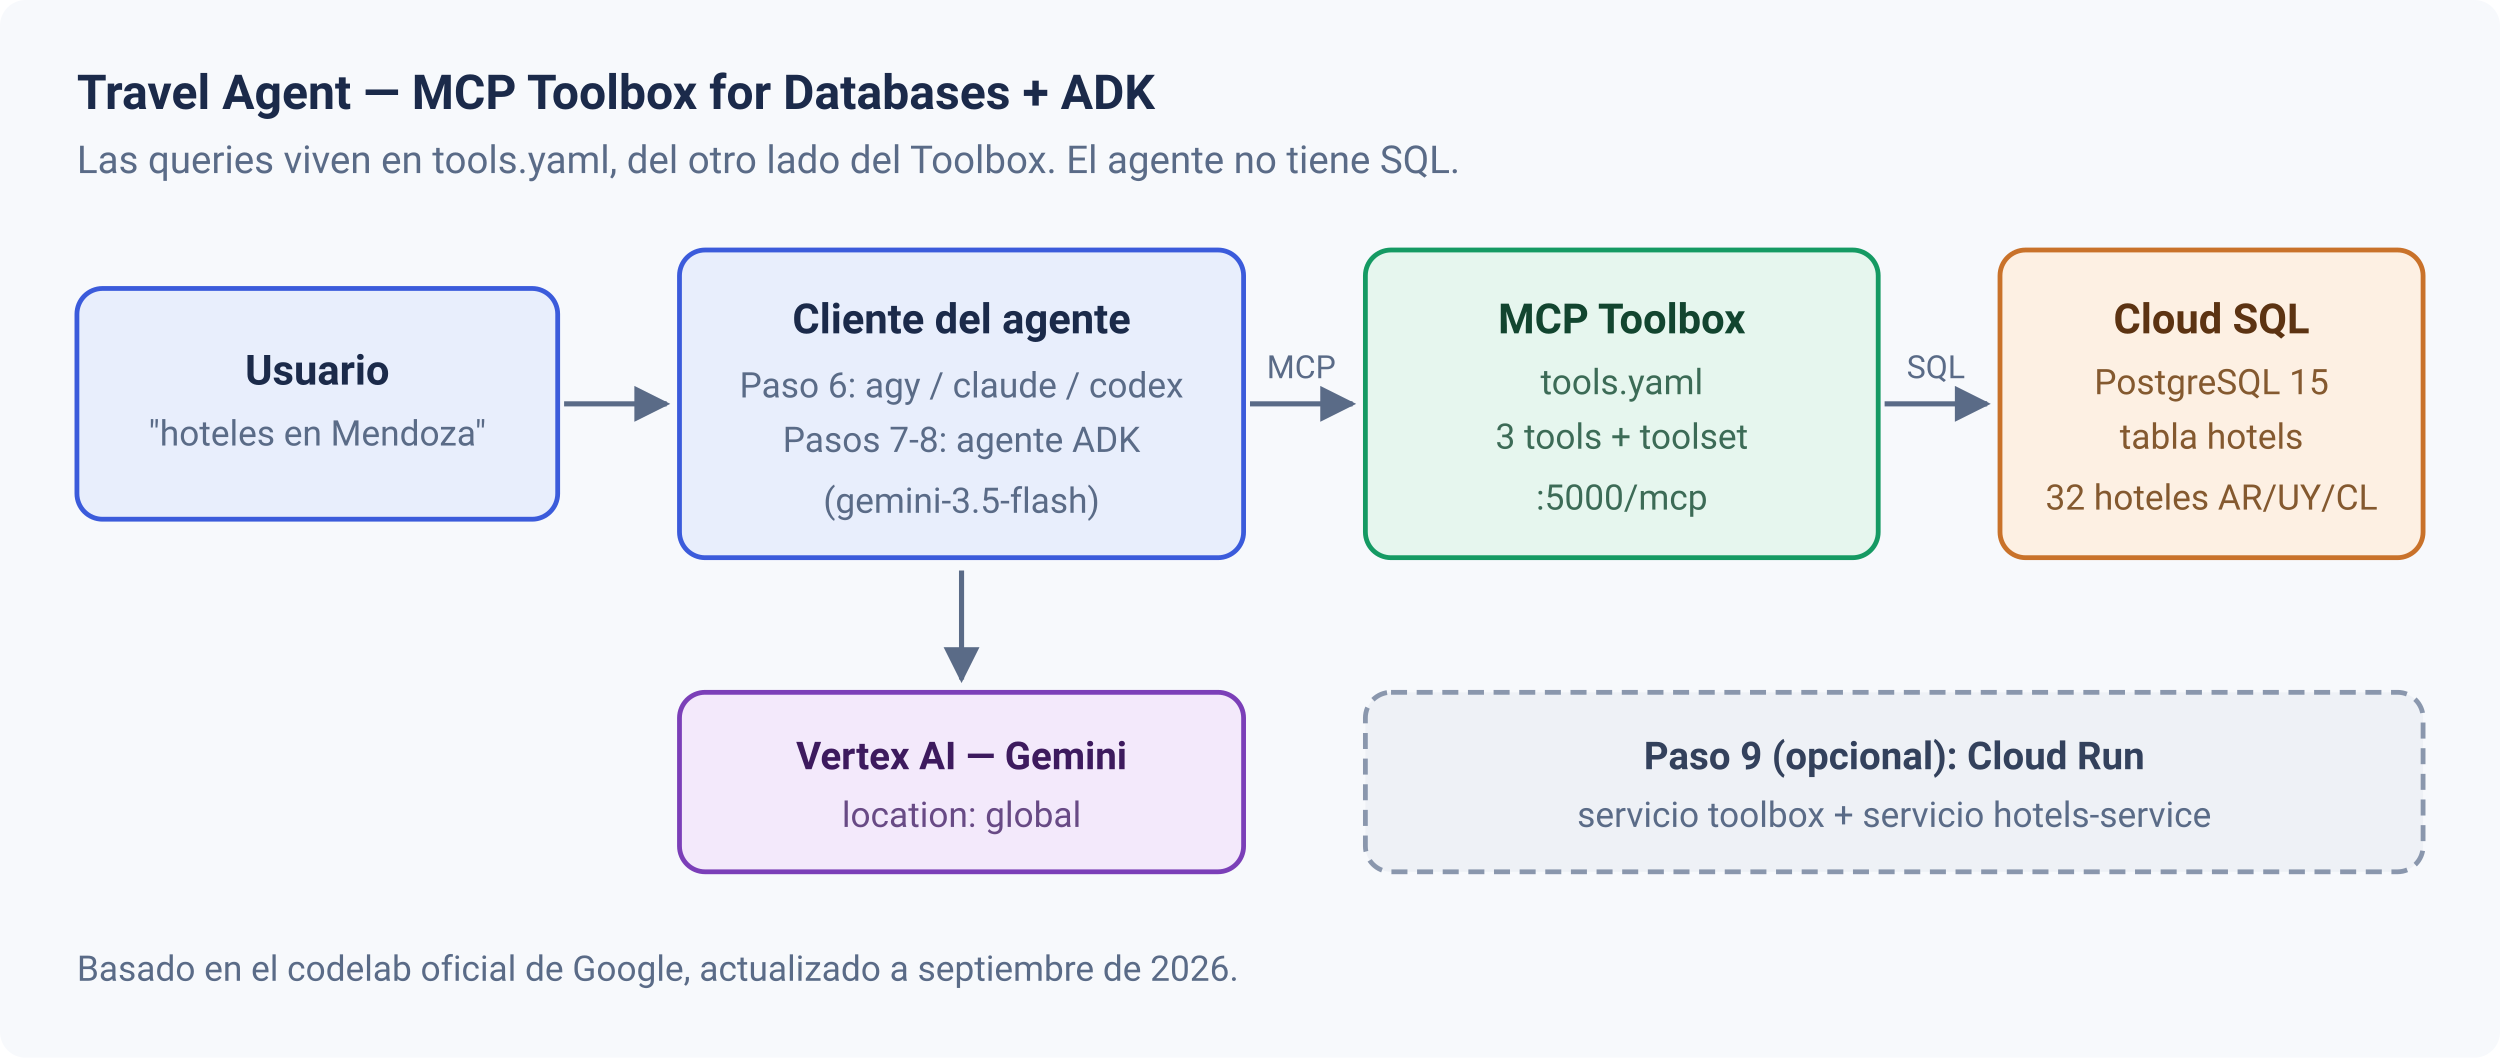
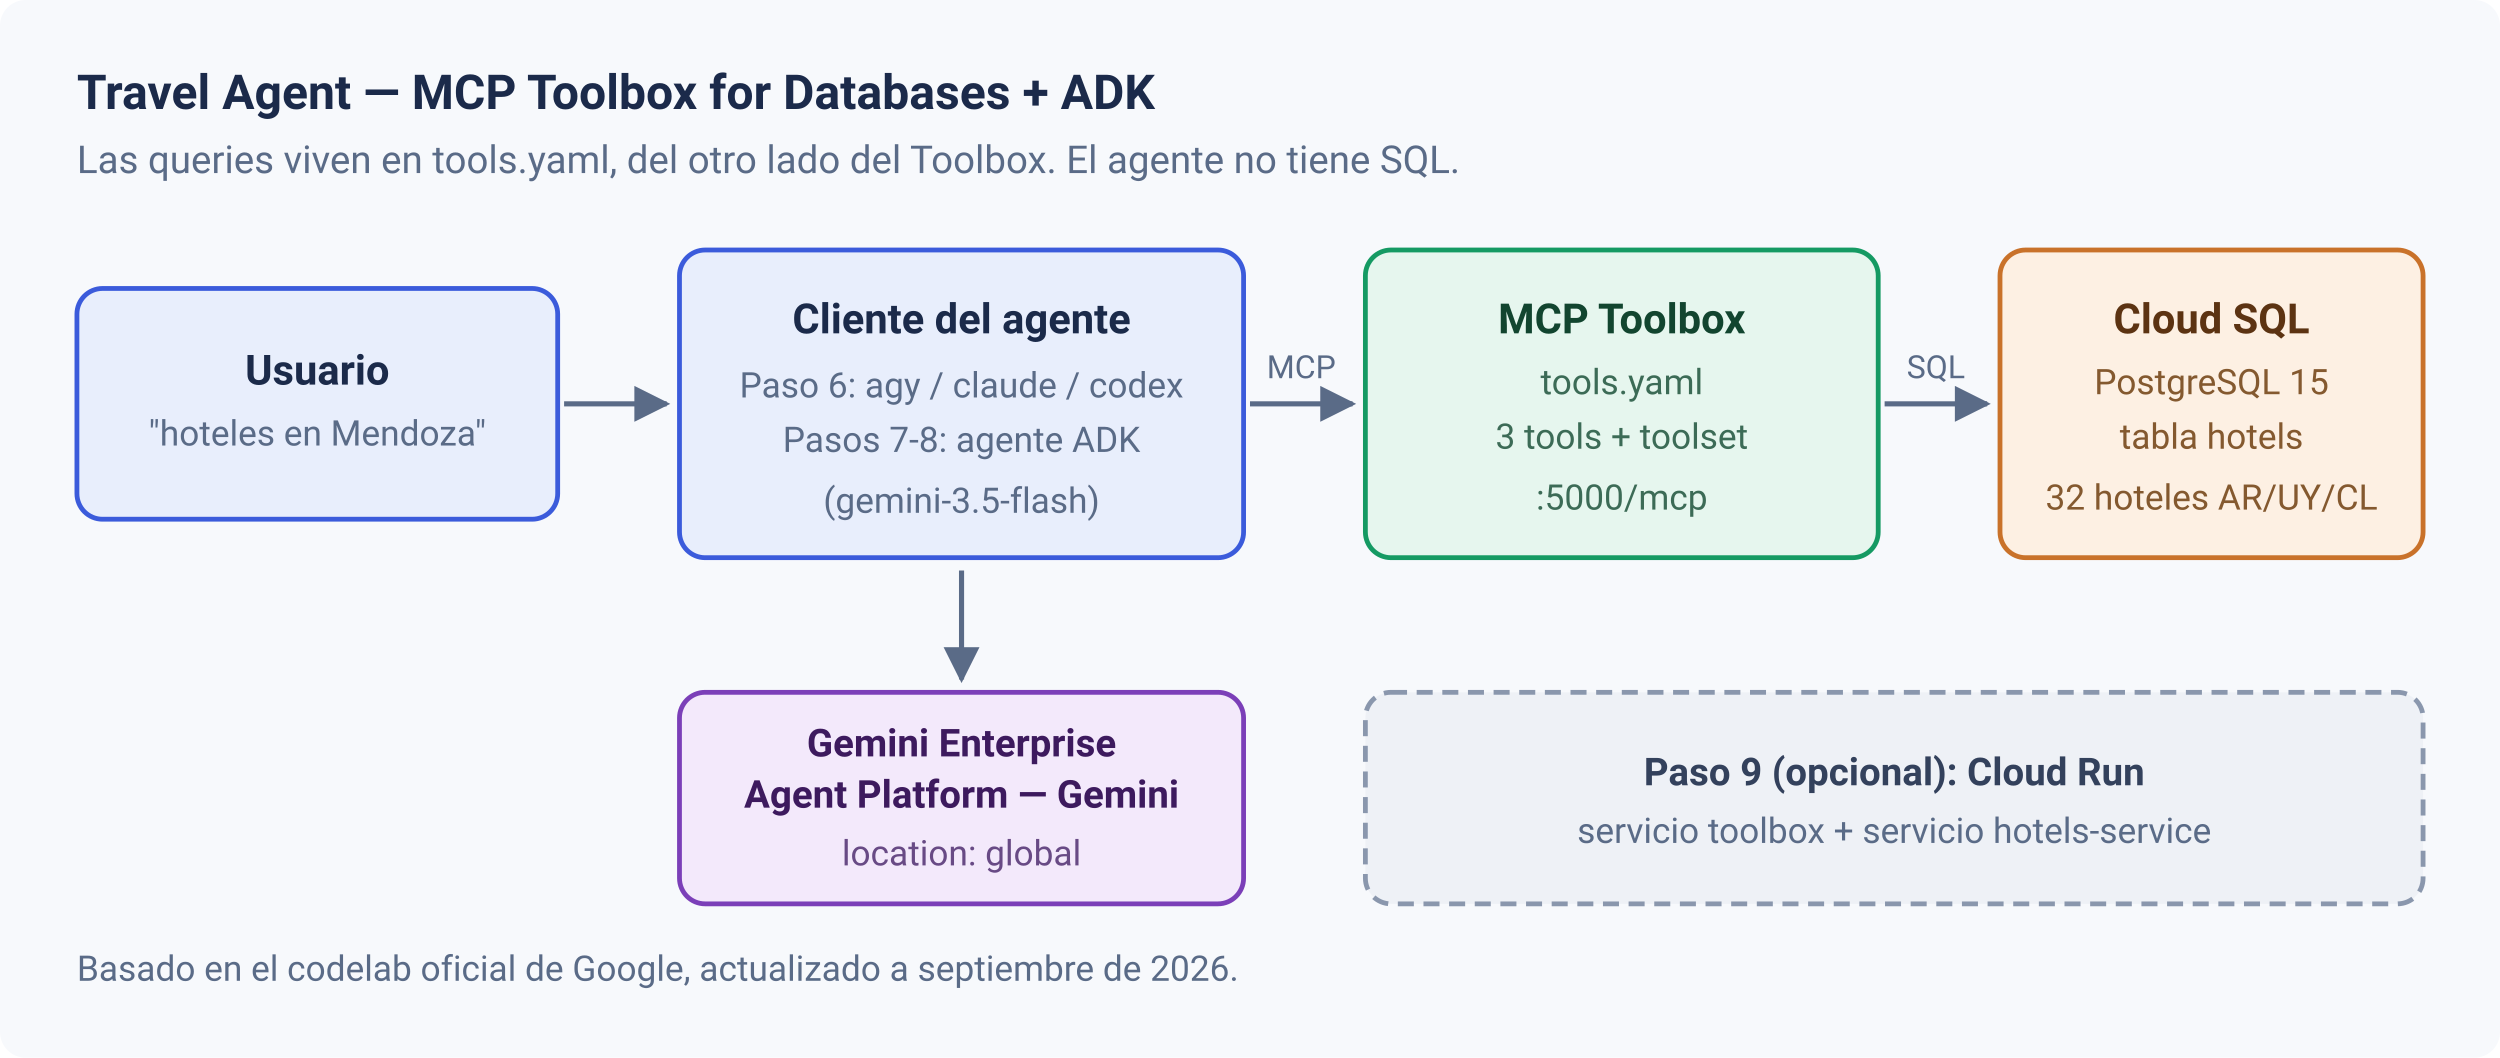
<svg xmlns="http://www.w3.org/2000/svg" viewBox="0 0 780 330" width="780" height="330" font-family="system-ui, -apple-system, Segoe UI, Roboto, sans-serif">
  <rect width="780" height="330" fill="#f7f9fc" rx="8" />
  <text x="24" y="34" font-size="15" font-weight="700" fill="#1b2a4a">Travel Agent — MCP Toolbox for Databases + ADK</text>
  <text x="24" y="54" font-size="12" fill="#5a6b87">Las queries viven en tools.yaml, del otro lado del Toolbox. El agente no tiene SQL.</text>
  <g>
    <rect x="24" y="90" width="150" height="72" rx="8" fill="#e8eefc" stroke="#3b5bdb" stroke-width="1.5" />
    <text x="99" y="120" font-size="13" font-weight="600" fill="#1b2a4a" text-anchor="middle">Usuario</text>
    <text x="99" y="139" font-size="11" fill="#5a6b87" text-anchor="middle">"hoteles en Mendoza"</text>
    <rect x="212" y="78" width="176" height="96" rx="8" fill="#e8eefc" stroke="#3b5bdb" stroke-width="1.5" />
    <text x="300" y="104" font-size="13" font-weight="600" fill="#1b2a4a" text-anchor="middle">Cliente del agente</text>
    <text x="300" y="124" font-size="11" fill="#5a6b87" text-anchor="middle">Paso 6: agy / claude / codex</text>
    <text x="300" y="141" font-size="11" fill="#5a6b87" text-anchor="middle">Pasos 7-8: agente ADK</text>
    <text x="300" y="160" font-size="11" fill="#5a6b87" text-anchor="middle">(gemini-3.5-flash)</text>
    <rect x="426" y="78" width="160" height="96" rx="8" fill="#e6f6ee" stroke="#159a63" stroke-width="1.5" />
    <text x="506" y="104" font-size="13" font-weight="600" fill="#12452f" text-anchor="middle">MCP Toolbox</text>
    <text x="506" y="123" font-size="11" fill="#3c6b56" text-anchor="middle">tools.yaml</text>
    <text x="506" y="140" font-size="11" fill="#3c6b56" text-anchor="middle">3 tools + toolset</text>
    <text x="506" y="159" font-size="11" fill="#3c6b56" text-anchor="middle">:5000/mcp</text>
    <rect x="624" y="78" width="132" height="96" rx="8" fill="#fdf0e3" stroke="#c9722a" stroke-width="1.5" />
    <text x="690" y="104" font-size="13" font-weight="600" fill="#5c3312" text-anchor="middle">Cloud SQL</text>
    <text x="690" y="123" font-size="11" fill="#84592f" text-anchor="middle">PostgreSQL 15</text>
    <text x="690" y="140" font-size="11" fill="#84592f" text-anchor="middle">tabla hotels</text>
    <text x="690" y="159" font-size="11" fill="#84592f" text-anchor="middle">32 hoteles AR/UY/CL</text>
  </g>
  <defs>
    <marker id="a" viewBox="0 0 10 10" refX="9" refY="5" markerWidth="7" markerHeight="7" orient="auto-start-reverse">
      <path d="M 0 0 L 10 5 L 0 10 z" fill="#5a6b87" />
    </marker>
  </defs>
  <line x1="176" y1="126" x2="208" y2="126" stroke="#5a6b87" stroke-width="1.6" marker-end="url(#a)" />
  <line x1="390" y1="126" x2="422" y2="126" stroke="#5a6b87" stroke-width="1.6" marker-end="url(#a)" />
  <line x1="588" y1="126" x2="620" y2="126" stroke="#5a6b87" stroke-width="1.6" marker-end="url(#a)" />
  <text x="406" y="118" font-size="10" fill="#5a6b87" text-anchor="middle">MCP</text>
  <text x="604" y="118" font-size="10" fill="#5a6b87" text-anchor="middle">SQL</text>
-   <rect x="212" y="216" width="176" height="56" rx="8" fill="#f3e9fb" stroke="#7b3fb8" stroke-width="1.5" />
-   <text x="300" y="240" font-size="12" font-weight="600" fill="#3d1a5e" text-anchor="middle">Vertex AI — Gemini</text>
-   <text x="300" y="258" font-size="11" fill="#684a85" text-anchor="middle">location: global</text>
+   <rect x="212" y="216" width="176" height="66" rx="8" fill="#f3e9fb" stroke="#7b3fb8" stroke-width="1.5" />
+   <text x="300" y="236" font-size="12" font-weight="600" fill="#3d1a5e" text-anchor="middle">Gemini Enterprise</text>
+   <text x="300" y="252" font-size="12" font-weight="600" fill="#3d1a5e" text-anchor="middle">Agent Platform — Gemini</text>
+   <text x="300" y="270" font-size="11" fill="#684a85" text-anchor="middle">location: global</text>
  <line x1="300" y1="178" x2="300" y2="212" stroke="#5a6b87" stroke-width="1.6" marker-end="url(#a)" />
-   <rect x="426" y="216" width="330" height="56" rx="8" fill="#eef1f6" stroke="#8a97ad" stroke-width="1.5" stroke-dasharray="5 3" />
-   <text x="591" y="240" font-size="12" font-weight="600" fill="#33415c" text-anchor="middle">Paso 9 (opcional): Cloud Run</text>
-   <text x="591" y="258" font-size="11" fill="#5a6b87" text-anchor="middle">servicio toolbox + servicio hotels-service</text>
+   <rect x="426" y="216" width="330" height="66" rx="8" fill="#eef1f6" stroke="#8a97ad" stroke-width="1.5" stroke-dasharray="5 3" />
+   <text x="591" y="245" font-size="12" font-weight="600" fill="#33415c" text-anchor="middle">Paso 9 (opcional): Cloud Run</text>
+   <text x="591" y="263" font-size="11" fill="#5a6b87" text-anchor="middle">servicio toolbox + servicio hotels-service</text>
  <text x="24" y="306" font-size="11" fill="#5a6b87">Basado en el codelab oficial de Google, actualizado a septiembre de 2026.</text>
</svg>
